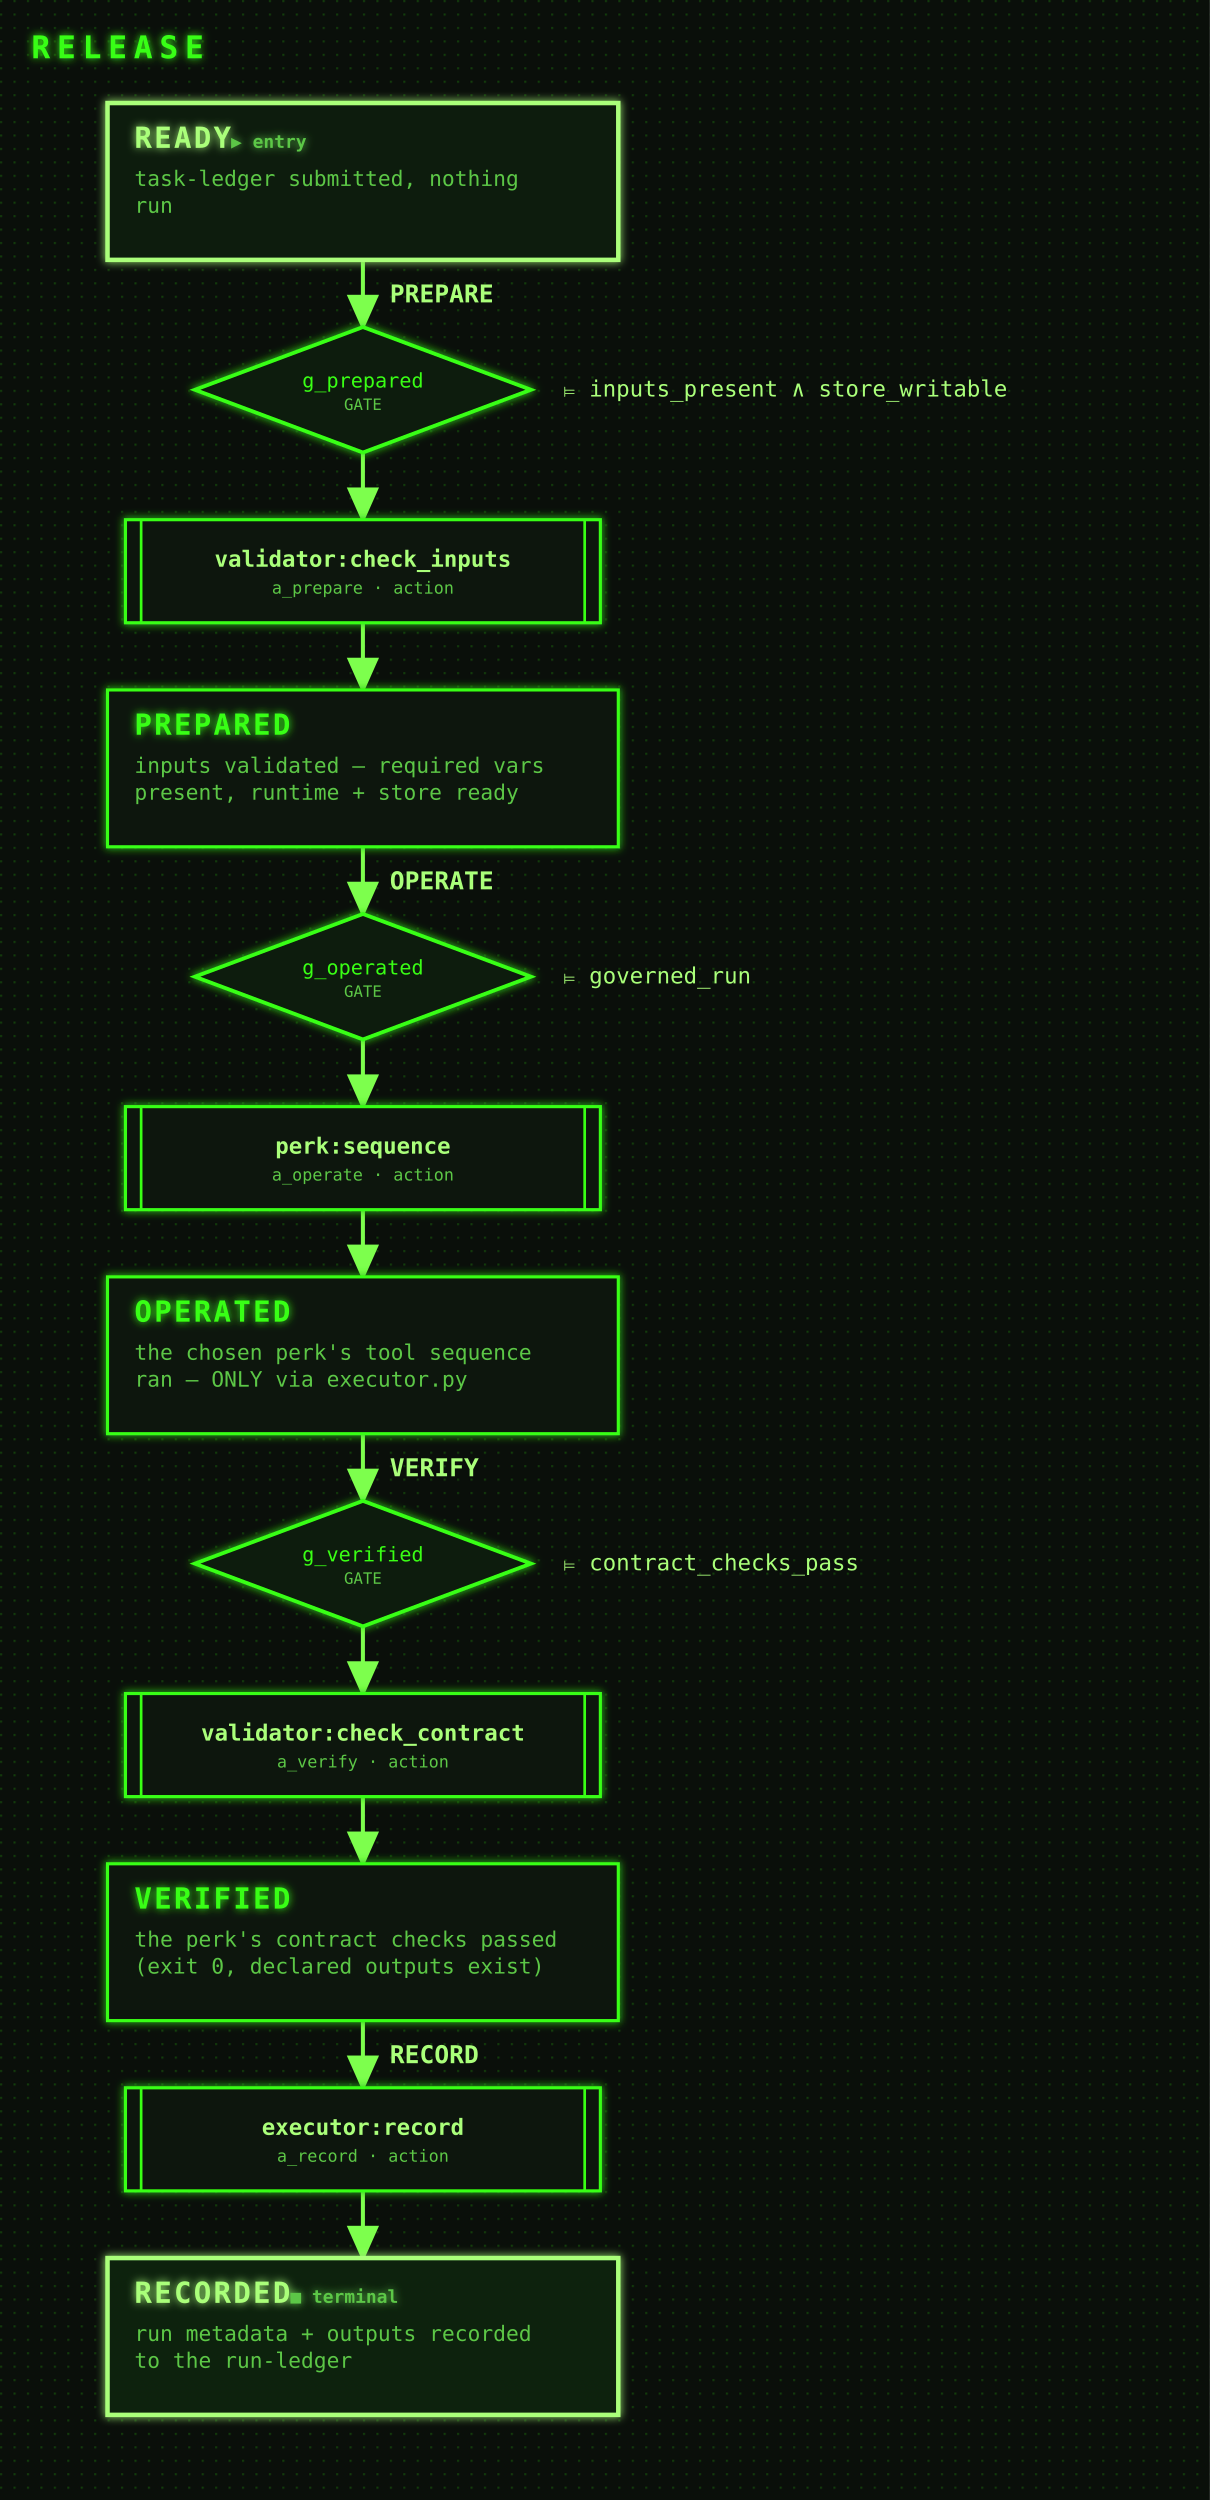
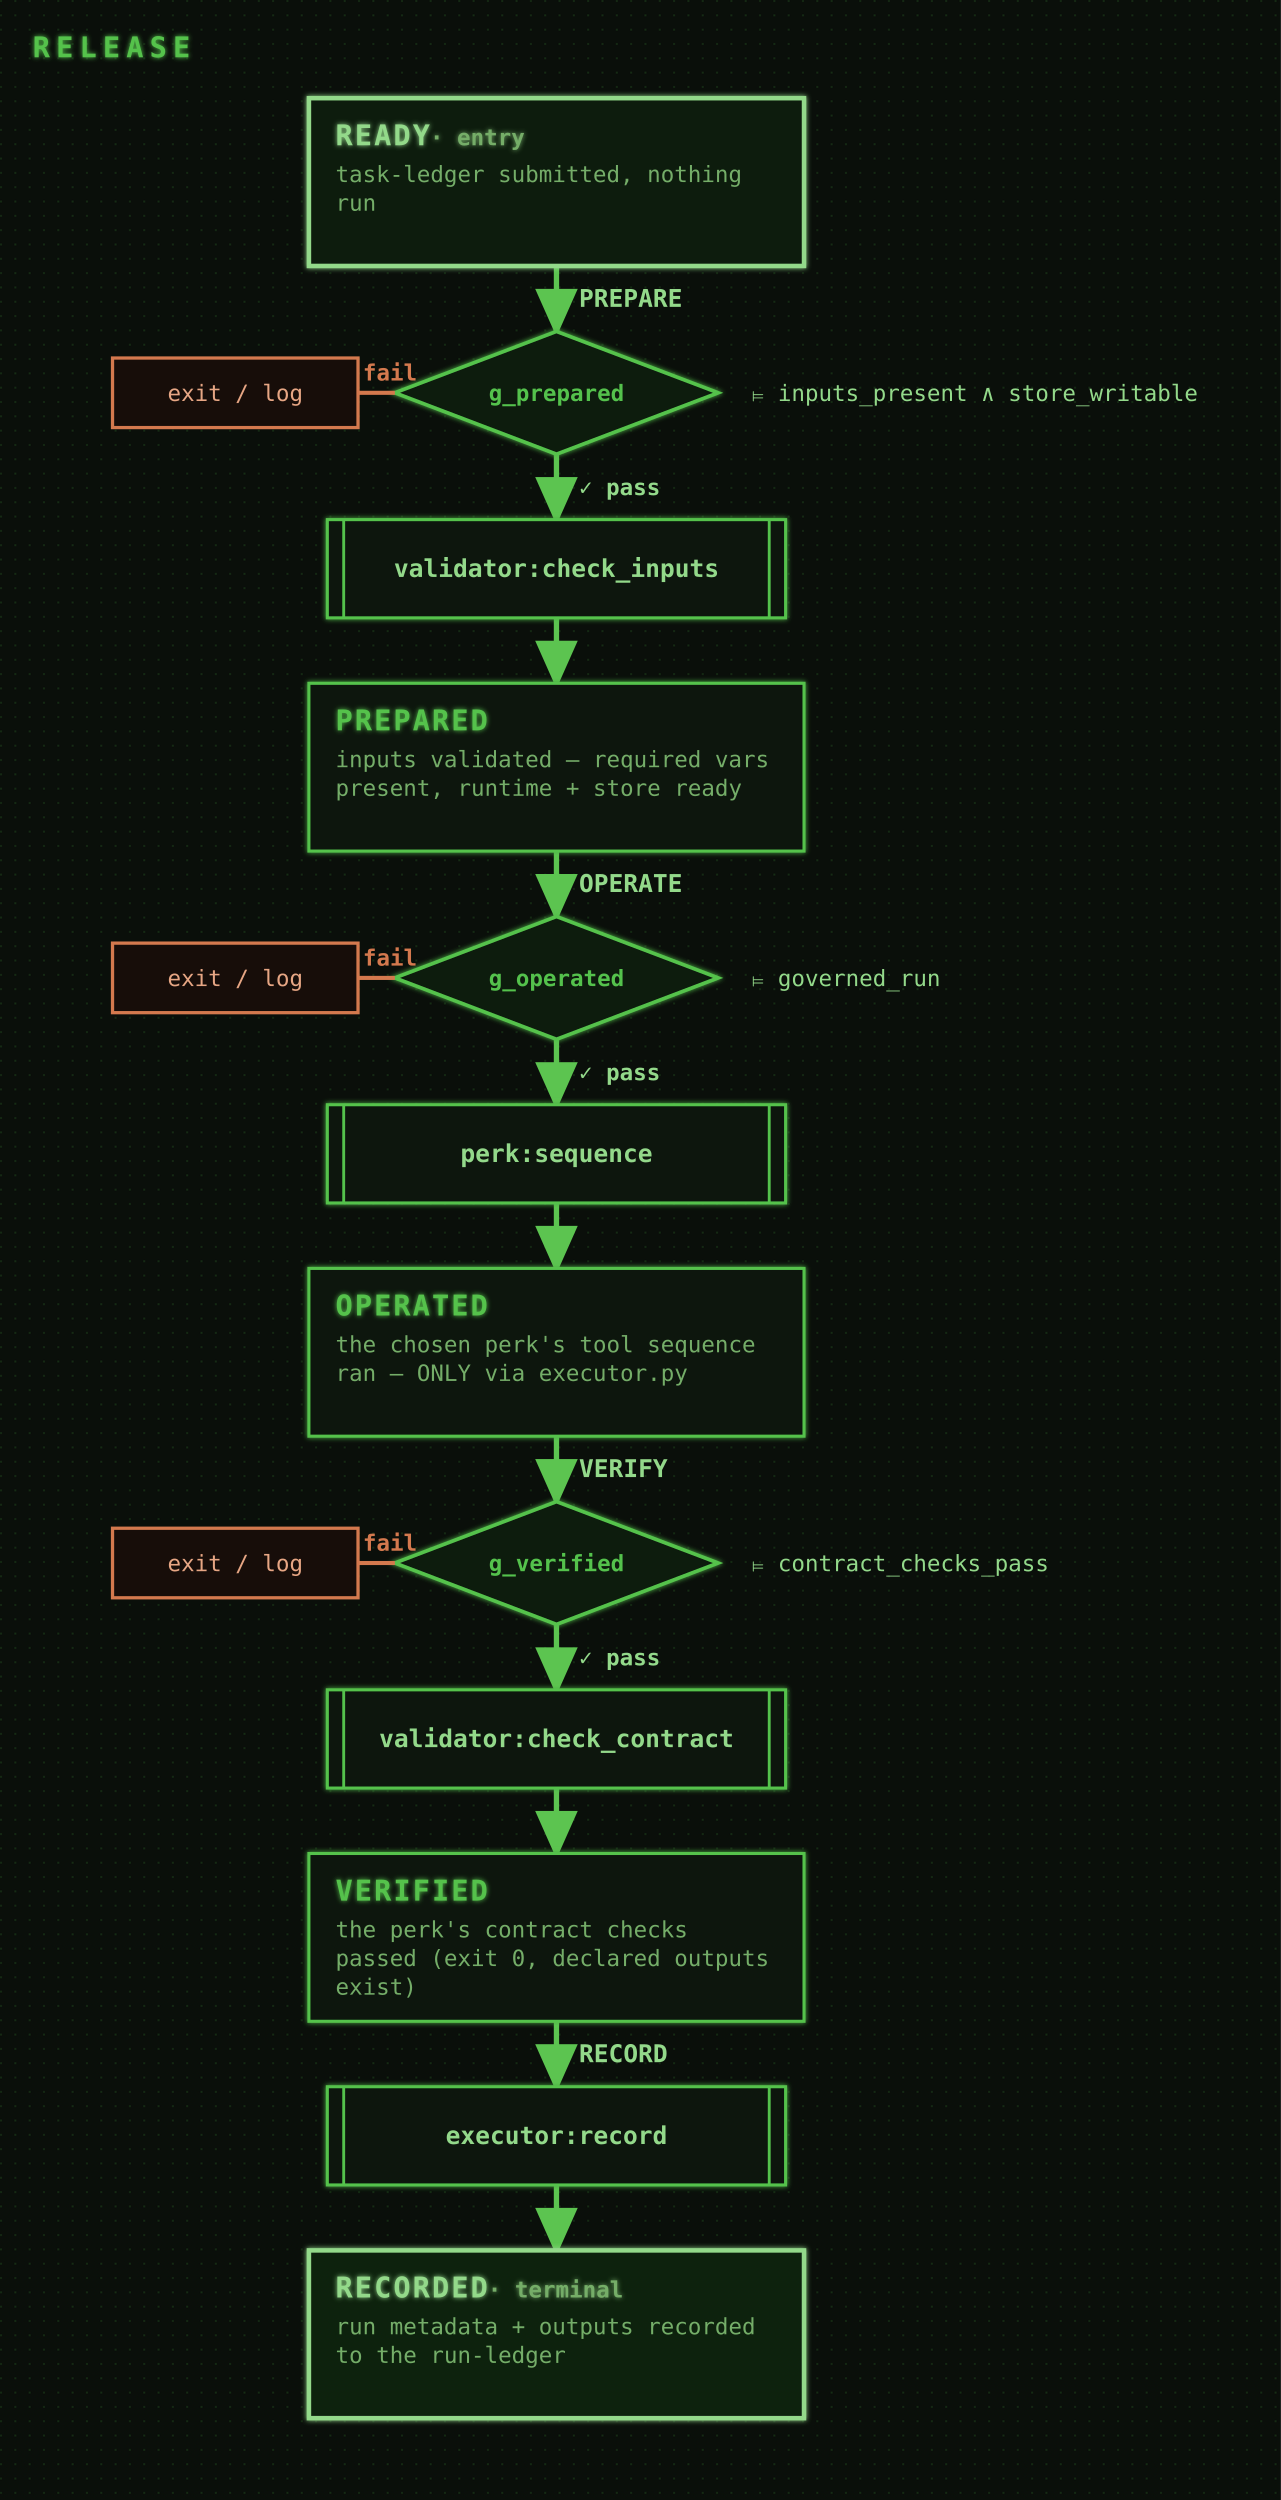
- <svg xmlns="http://www.w3.org/2000/svg" width="540" height="1116" viewBox="0 0 540 1116" font-family="ui-monospace,Menlo,Consolas,monospace">
+ <svg xmlns="http://www.w3.org/2000/svg" width="626" height="1222" viewBox="0 0 626 1222" font-family="ui-monospace,Menlo,Consolas,monospace">
  <defs>
-     <filter id="glow" x="-80%" y="-80%" width="260%" height="260%">
-       <feGaussianBlur stdDeviation="1.8" result="b" />
+     <filter id="glow" x="-60%" y="-60%" width="220%" height="220%">
+       <feGaussianBlur stdDeviation="1.3" result="b" />
      <feMerge>
        <feMergeNode in="b" />
        <feMergeNode in="SourceGraphic" />
      </feMerge>
    </filter>
-     <pattern id="px" width="6" height="6" patternUnits="userSpaceOnUse">
-       <rect width="6" height="6" fill="#0a0f0a" />
-       <rect width="1" height="1" fill="#39ff14" fill-opacity="0.16" />
+     <pattern id="px" width="7" height="7" patternUnits="userSpaceOnUse">
+       <rect width="7" height="7" fill="#0a0f0a" />
+       <rect width="1" height="1" fill="#54c24c" fill-opacity="0.13" />
    </pattern>
    <marker id="arr" markerWidth="10" markerHeight="10" refX="8" refY="4" orient="auto">
-       <path d="M0,0 L9,4 L0,8 z" fill="#7dff4d" />
+       <path d="M0,0 L9,4 L0,8 z" fill="#5cc450" />
    </marker>
  </defs>
-   <rect width="540" height="1116" fill="#0a0f0a" />
-   <rect width="540" height="1116" fill="url(#px)" />
-   <text x="14" y="26" font-size="14" font-weight="700" letter-spacing="3" fill="#39ff14" filter="url(#glow)">RELEASE</text>
-   <line x1="162.0" y1="116" x2="162.0" y2="146" stroke="#39ff14" stroke-width="5" opacity="0.22" filter="url(#glow)" />
-   <line x1="162.0" y1="116" x2="162.0" y2="146" stroke="#7dff4d" stroke-width="1.8" marker-end="url(#arr)" />
-   <text x="174" y="135" font-size="11" font-weight="700" fill="#aaff7a">PREPARE</text>
-   <line x1="162.0" y1="202" x2="162.0" y2="232" stroke="#39ff14" stroke-width="5" opacity="0.22" filter="url(#glow)" />
-   <line x1="162.0" y1="202" x2="162.0" y2="232" stroke="#7dff4d" stroke-width="1.8" marker-end="url(#arr)" />
-   <line x1="162.0" y1="278" x2="162.0" y2="308" stroke="#39ff14" stroke-width="5" opacity="0.22" filter="url(#glow)" />
-   <line x1="162.0" y1="278" x2="162.0" y2="308" stroke="#7dff4d" stroke-width="1.8" marker-end="url(#arr)" />
-   <line x1="162.0" y1="378" x2="162.0" y2="408" stroke="#39ff14" stroke-width="5" opacity="0.22" filter="url(#glow)" />
-   <line x1="162.0" y1="378" x2="162.0" y2="408" stroke="#7dff4d" stroke-width="1.8" marker-end="url(#arr)" />
-   <text x="174" y="397" font-size="11" font-weight="700" fill="#aaff7a">OPERATE</text>
-   <line x1="162.0" y1="464" x2="162.0" y2="494" stroke="#39ff14" stroke-width="5" opacity="0.22" filter="url(#glow)" />
-   <line x1="162.0" y1="464" x2="162.0" y2="494" stroke="#7dff4d" stroke-width="1.8" marker-end="url(#arr)" />
-   <line x1="162.0" y1="540" x2="162.0" y2="570" stroke="#39ff14" stroke-width="5" opacity="0.22" filter="url(#glow)" />
-   <line x1="162.0" y1="540" x2="162.0" y2="570" stroke="#7dff4d" stroke-width="1.8" marker-end="url(#arr)" />
-   <line x1="162.0" y1="640" x2="162.0" y2="670" stroke="#39ff14" stroke-width="5" opacity="0.22" filter="url(#glow)" />
-   <line x1="162.0" y1="640" x2="162.0" y2="670" stroke="#7dff4d" stroke-width="1.8" marker-end="url(#arr)" />
-   <text x="174" y="659" font-size="11" font-weight="700" fill="#aaff7a">VERIFY</text>
-   <line x1="162.0" y1="726" x2="162.0" y2="756" stroke="#39ff14" stroke-width="5" opacity="0.22" filter="url(#glow)" />
-   <line x1="162.0" y1="726" x2="162.0" y2="756" stroke="#7dff4d" stroke-width="1.8" marker-end="url(#arr)" />
-   <line x1="162.0" y1="802" x2="162.0" y2="832" stroke="#39ff14" stroke-width="5" opacity="0.22" filter="url(#glow)" />
-   <line x1="162.0" y1="802" x2="162.0" y2="832" stroke="#7dff4d" stroke-width="1.8" marker-end="url(#arr)" />
-   <line x1="162.0" y1="902" x2="162.0" y2="932" stroke="#39ff14" stroke-width="5" opacity="0.22" filter="url(#glow)" />
-   <line x1="162.0" y1="902" x2="162.0" y2="932" stroke="#7dff4d" stroke-width="1.8" marker-end="url(#arr)" />
-   <text x="174" y="921" font-size="11" font-weight="700" fill="#aaff7a">RECORD</text>
-   <line x1="162.0" y1="978" x2="162.0" y2="1008" stroke="#39ff14" stroke-width="5" opacity="0.22" filter="url(#glow)" />
-   <line x1="162.0" y1="978" x2="162.0" y2="1008" stroke="#7dff4d" stroke-width="1.8" marker-end="url(#arr)" />
-   <rect x="48.0" y="46" width="228" height="70" fill="#0e1d0d" stroke="#aaff7a" stroke-width="2" filter="url(#glow)" />
-   <text x="60.0" y="66" font-size="13" font-weight="700" letter-spacing="1" fill="#aaff7a" filter="url(#glow)">READY<tspan font-size="8" letter-spacing="0" fill="#5cc746">  ▶ entry</tspan>
+   <rect width="626" height="1222" fill="#0a0f0a" />
+   <rect width="626" height="1222" fill="url(#px)" />
+   <text x="16" y="28" font-size="14" font-weight="700" letter-spacing="3" fill="#54c24c" filter="url(#glow)">RELEASE</text>
+   <line x1="272.0" y1="130" x2="272.0" y2="162" stroke="#54c24c" stroke-width="7" opacity="0.16" filter="url(#glow)" />
+   <line x1="272.0" y1="130" x2="272.0" y2="162" stroke="#5cc450" stroke-width="2.6" marker-end="url(#arr)" />
+   <text x="283" y="150" font-size="12" font-weight="700" fill="#93d98a">PREPARE</text>
+   <line x1="272.0" y1="222" x2="272.0" y2="254" stroke="#54c24c" stroke-width="7" opacity="0.16" filter="url(#glow)" />
+   <line x1="272.0" y1="222" x2="272.0" y2="254" stroke="#5cc450" stroke-width="2.6" marker-end="url(#arr)" />
+   <text x="283" y="242" font-size="11" font-weight="700" fill="#93d98a">✓ pass</text>
+   <line x1="272.0" y1="302" x2="272.0" y2="334" stroke="#54c24c" stroke-width="7" opacity="0.16" filter="url(#glow)" />
+   <line x1="272.0" y1="302" x2="272.0" y2="334" stroke="#5cc450" stroke-width="2.6" marker-end="url(#arr)" />
+   <line x1="272.0" y1="416" x2="272.0" y2="448" stroke="#54c24c" stroke-width="7" opacity="0.16" filter="url(#glow)" />
+   <line x1="272.0" y1="416" x2="272.0" y2="448" stroke="#5cc450" stroke-width="2.6" marker-end="url(#arr)" />
+   <text x="283" y="436" font-size="12" font-weight="700" fill="#93d98a">OPERATE</text>
+   <line x1="272.0" y1="508" x2="272.0" y2="540" stroke="#54c24c" stroke-width="7" opacity="0.16" filter="url(#glow)" />
+   <line x1="272.0" y1="508" x2="272.0" y2="540" stroke="#5cc450" stroke-width="2.6" marker-end="url(#arr)" />
+   <text x="283" y="528" font-size="11" font-weight="700" fill="#93d98a">✓ pass</text>
+   <line x1="272.0" y1="588" x2="272.0" y2="620" stroke="#54c24c" stroke-width="7" opacity="0.16" filter="url(#glow)" />
+   <line x1="272.0" y1="588" x2="272.0" y2="620" stroke="#5cc450" stroke-width="2.6" marker-end="url(#arr)" />
+   <line x1="272.0" y1="702" x2="272.0" y2="734" stroke="#54c24c" stroke-width="7" opacity="0.16" filter="url(#glow)" />
+   <line x1="272.0" y1="702" x2="272.0" y2="734" stroke="#5cc450" stroke-width="2.6" marker-end="url(#arr)" />
+   <text x="283" y="722" font-size="12" font-weight="700" fill="#93d98a">VERIFY</text>
+   <line x1="272.0" y1="794" x2="272.0" y2="826" stroke="#54c24c" stroke-width="7" opacity="0.16" filter="url(#glow)" />
+   <line x1="272.0" y1="794" x2="272.0" y2="826" stroke="#5cc450" stroke-width="2.6" marker-end="url(#arr)" />
+   <text x="283" y="814" font-size="11" font-weight="700" fill="#93d98a">✓ pass</text>
+   <line x1="272.0" y1="874" x2="272.0" y2="906" stroke="#54c24c" stroke-width="7" opacity="0.16" filter="url(#glow)" />
+   <line x1="272.0" y1="874" x2="272.0" y2="906" stroke="#5cc450" stroke-width="2.6" marker-end="url(#arr)" />
+   <line x1="272.0" y1="988" x2="272.0" y2="1020" stroke="#54c24c" stroke-width="7" opacity="0.16" filter="url(#glow)" />
+   <line x1="272.0" y1="988" x2="272.0" y2="1020" stroke="#5cc450" stroke-width="2.6" marker-end="url(#arr)" />
+   <text x="283" y="1008" font-size="12" font-weight="700" fill="#93d98a">RECORD</text>
+   <line x1="272.0" y1="1068" x2="272.0" y2="1100" stroke="#54c24c" stroke-width="7" opacity="0.16" filter="url(#glow)" />
+   <line x1="272.0" y1="1068" x2="272.0" y2="1100" stroke="#5cc450" stroke-width="2.6" marker-end="url(#arr)" />
+   <rect x="151.0" y="48" width="242" height="82" fill="#0e1d0d" stroke="#93d98a" stroke-width="2.2" filter="url(#glow)" />
+   <text x="164.0" y="71" font-size="14" font-weight="700" letter-spacing="1" fill="#93d98a" filter="url(#glow)">READY<tspan font-size="11" letter-spacing="0" fill="#74ad68">  · entry</tspan>
  </text>
-   <text x="60.0" y="83" font-size="9.5" fill="#5cc746">task-ledger submitted, nothing</text>
-   <text x="60.0" y="95" font-size="9.5" fill="#5cc746">run</text>
-   <polygon points="162.0,146 237.0,174.0 162.0,202 87.0,174.0" fill="#0c1a0c" stroke="#39ff14" stroke-width="1.7" filter="url(#glow)" />
-   <text x="162" y="173" font-size="9" text-anchor="middle" fill="#39ff14">g_prepared</text>
-   <text x="162" y="183" font-size="7" text-anchor="middle" fill="#5cc746">GATE</text>
-   <text x="251" y="177" font-size="10" fill="#aaff7a">⊨ inputs_present ∧ store_writable</text>
-   <rect x="56.0" y="232" width="212" height="46" fill="#0a1609" stroke="#39ff14" stroke-width="1.4" filter="url(#glow)" />
-   <line x1="63.0" y1="232" x2="63.0" y2="278" stroke="#39ff14" stroke-width="1.2" />
-   <line x1="261.0" y1="232" x2="261.0" y2="278" stroke="#39ff14" stroke-width="1.2" />
-   <text x="162" y="253" font-size="10" font-weight="600" text-anchor="middle" fill="#aaff7a">validator:check_inputs</text>
-   <text x="162" y="265" font-size="7.5" text-anchor="middle" fill="#5cc746">a_prepare · action</text>
-   <rect x="48.0" y="308" width="228" height="70" fill="#0b140a" stroke="#39ff14" stroke-width="1.4" filter="url(#glow)" />
-   <text x="60.0" y="328" font-size="13" font-weight="700" letter-spacing="1" fill="#39ff14" filter="url(#glow)">PREPARED<tspan font-size="8" letter-spacing="0" fill="#5cc746" />
+   <text x="164.0" y="89" font-size="11" fill="#74ad68">task-ledger submitted, nothing</text>
+   <text x="164.0" y="103" font-size="11" fill="#74ad68">run</text>
+   <polygon points="272.0,162 351.0,192.0 272.0,222 193.0,192.0" fill="#0c1a0c" stroke="#54c24c" stroke-width="1.8" filter="url(#glow)" />
+   <text x="272" y="196" font-size="11" font-weight="600" text-anchor="middle" fill="#54c24c">g_prepared</text>
+   <text x="367" y="196" font-size="11" fill="#93d98a">⊨ inputs_present ∧ store_writable</text>
+   <line x1="193.0" y1="192.0" x2="175" y2="192.0" stroke="#d4794e" stroke-width="2" />
+   <text x="184" y="186" font-size="11" font-weight="700" text-anchor="middle" fill="#d4794e">✗ fail</text>
+   <rect x="55.0" y="175" width="120" height="34" fill="#170d09" stroke="#d4794e" stroke-width="1.6" />
+   <text x="115.0" y="196" font-size="11" text-anchor="middle" fill="#e7a684">exit / log</text>
+   <rect x="160.0" y="254" width="224" height="48" fill="#0a1609" stroke="#54c24c" stroke-width="1.5" filter="url(#glow)" />
+   <line x1="168.0" y1="254" x2="168.0" y2="302" stroke="#54c24c" stroke-width="1.4" />
+   <line x1="376.0" y1="254" x2="376.0" y2="302" stroke="#54c24c" stroke-width="1.4" />
+   <text x="272" y="282" font-size="12" font-weight="600" text-anchor="middle" fill="#93d98a">validator:check_inputs</text>
+   <rect x="151.0" y="334" width="242" height="82" fill="#0b140a" stroke="#54c24c" stroke-width="1.5" filter="url(#glow)" />
+   <text x="164.0" y="357" font-size="14" font-weight="700" letter-spacing="1" fill="#54c24c" filter="url(#glow)">PREPARED<tspan font-size="11" letter-spacing="0" fill="#74ad68" />
  </text>
-   <text x="60.0" y="345" font-size="9.5" fill="#5cc746">inputs validated — required vars</text>
-   <text x="60.0" y="357" font-size="9.5" fill="#5cc746">present, runtime + store ready</text>
-   <polygon points="162.0,408 237.0,436.0 162.0,464 87.0,436.0" fill="#0c1a0c" stroke="#39ff14" stroke-width="1.7" filter="url(#glow)" />
-   <text x="162" y="435" font-size="9" text-anchor="middle" fill="#39ff14">g_operated</text>
-   <text x="162" y="445" font-size="7" text-anchor="middle" fill="#5cc746">GATE</text>
-   <text x="251" y="439" font-size="10" fill="#aaff7a">⊨ governed_run</text>
-   <rect x="56.0" y="494" width="212" height="46" fill="#0a1609" stroke="#39ff14" stroke-width="1.4" filter="url(#glow)" />
-   <line x1="63.0" y1="494" x2="63.0" y2="540" stroke="#39ff14" stroke-width="1.2" />
-   <line x1="261.0" y1="494" x2="261.0" y2="540" stroke="#39ff14" stroke-width="1.2" />
-   <text x="162" y="515" font-size="10" font-weight="600" text-anchor="middle" fill="#aaff7a">perk:sequence</text>
-   <text x="162" y="527" font-size="7.5" text-anchor="middle" fill="#5cc746">a_operate · action</text>
-   <rect x="48.0" y="570" width="228" height="70" fill="#0b140a" stroke="#39ff14" stroke-width="1.4" filter="url(#glow)" />
-   <text x="60.0" y="590" font-size="13" font-weight="700" letter-spacing="1" fill="#39ff14" filter="url(#glow)">OPERATED<tspan font-size="8" letter-spacing="0" fill="#5cc746" />
+   <text x="164.0" y="375" font-size="11" fill="#74ad68">inputs validated — required vars</text>
+   <text x="164.0" y="389" font-size="11" fill="#74ad68">present, runtime + store ready</text>
+   <polygon points="272.0,448 351.0,478.0 272.0,508 193.0,478.0" fill="#0c1a0c" stroke="#54c24c" stroke-width="1.8" filter="url(#glow)" />
+   <text x="272" y="482" font-size="11" font-weight="600" text-anchor="middle" fill="#54c24c">g_operated</text>
+   <text x="367" y="482" font-size="11" fill="#93d98a">⊨ governed_run</text>
+   <line x1="193.0" y1="478.0" x2="175" y2="478.0" stroke="#d4794e" stroke-width="2" />
+   <text x="184" y="472" font-size="11" font-weight="700" text-anchor="middle" fill="#d4794e">✗ fail</text>
+   <rect x="55.0" y="461" width="120" height="34" fill="#170d09" stroke="#d4794e" stroke-width="1.6" />
+   <text x="115.0" y="482" font-size="11" text-anchor="middle" fill="#e7a684">exit / log</text>
+   <rect x="160.0" y="540" width="224" height="48" fill="#0a1609" stroke="#54c24c" stroke-width="1.5" filter="url(#glow)" />
+   <line x1="168.0" y1="540" x2="168.0" y2="588" stroke="#54c24c" stroke-width="1.4" />
+   <line x1="376.0" y1="540" x2="376.0" y2="588" stroke="#54c24c" stroke-width="1.4" />
+   <text x="272" y="568" font-size="12" font-weight="600" text-anchor="middle" fill="#93d98a">perk:sequence</text>
+   <rect x="151.0" y="620" width="242" height="82" fill="#0b140a" stroke="#54c24c" stroke-width="1.5" filter="url(#glow)" />
+   <text x="164.0" y="643" font-size="14" font-weight="700" letter-spacing="1" fill="#54c24c" filter="url(#glow)">OPERATED<tspan font-size="11" letter-spacing="0" fill="#74ad68" />
  </text>
-   <text x="60.0" y="607" font-size="9.5" fill="#5cc746">the chosen perk's tool sequence</text>
-   <text x="60.0" y="619" font-size="9.5" fill="#5cc746">ran — ONLY via executor.py</text>
-   <polygon points="162.0,670 237.0,698.0 162.0,726 87.0,698.0" fill="#0c1a0c" stroke="#39ff14" stroke-width="1.7" filter="url(#glow)" />
-   <text x="162" y="697" font-size="9" text-anchor="middle" fill="#39ff14">g_verified</text>
-   <text x="162" y="707" font-size="7" text-anchor="middle" fill="#5cc746">GATE</text>
-   <text x="251" y="701" font-size="10" fill="#aaff7a">⊨ contract_checks_pass</text>
-   <rect x="56.0" y="756" width="212" height="46" fill="#0a1609" stroke="#39ff14" stroke-width="1.4" filter="url(#glow)" />
-   <line x1="63.0" y1="756" x2="63.0" y2="802" stroke="#39ff14" stroke-width="1.2" />
-   <line x1="261.0" y1="756" x2="261.0" y2="802" stroke="#39ff14" stroke-width="1.2" />
-   <text x="162" y="777" font-size="10" font-weight="600" text-anchor="middle" fill="#aaff7a">validator:check_contract</text>
-   <text x="162" y="789" font-size="7.5" text-anchor="middle" fill="#5cc746">a_verify · action</text>
-   <rect x="48.0" y="832" width="228" height="70" fill="#0b140a" stroke="#39ff14" stroke-width="1.4" filter="url(#glow)" />
-   <text x="60.0" y="852" font-size="13" font-weight="700" letter-spacing="1" fill="#39ff14" filter="url(#glow)">VERIFIED<tspan font-size="8" letter-spacing="0" fill="#5cc746" />
+   <text x="164.0" y="661" font-size="11" fill="#74ad68">the chosen perk's tool sequence</text>
+   <text x="164.0" y="675" font-size="11" fill="#74ad68">ran — ONLY via executor.py</text>
+   <polygon points="272.0,734 351.0,764.0 272.0,794 193.0,764.0" fill="#0c1a0c" stroke="#54c24c" stroke-width="1.8" filter="url(#glow)" />
+   <text x="272" y="768" font-size="11" font-weight="600" text-anchor="middle" fill="#54c24c">g_verified</text>
+   <text x="367" y="768" font-size="11" fill="#93d98a">⊨ contract_checks_pass</text>
+   <line x1="193.0" y1="764.0" x2="175" y2="764.0" stroke="#d4794e" stroke-width="2" />
+   <text x="184" y="758" font-size="11" font-weight="700" text-anchor="middle" fill="#d4794e">✗ fail</text>
+   <rect x="55.0" y="747" width="120" height="34" fill="#170d09" stroke="#d4794e" stroke-width="1.6" />
+   <text x="115.0" y="768" font-size="11" text-anchor="middle" fill="#e7a684">exit / log</text>
+   <rect x="160.0" y="826" width="224" height="48" fill="#0a1609" stroke="#54c24c" stroke-width="1.5" filter="url(#glow)" />
+   <line x1="168.0" y1="826" x2="168.0" y2="874" stroke="#54c24c" stroke-width="1.4" />
+   <line x1="376.0" y1="826" x2="376.0" y2="874" stroke="#54c24c" stroke-width="1.4" />
+   <text x="272" y="854" font-size="12" font-weight="600" text-anchor="middle" fill="#93d98a">validator:check_contract</text>
+   <rect x="151.0" y="906" width="242" height="82" fill="#0b140a" stroke="#54c24c" stroke-width="1.5" filter="url(#glow)" />
+   <text x="164.0" y="929" font-size="14" font-weight="700" letter-spacing="1" fill="#54c24c" filter="url(#glow)">VERIFIED<tspan font-size="11" letter-spacing="0" fill="#74ad68" />
  </text>
-   <text x="60.0" y="869" font-size="9.5" fill="#5cc746">the perk's contract checks passed</text>
-   <text x="60.0" y="881" font-size="9.5" fill="#5cc746">(exit 0, declared outputs exist)</text>
-   <rect x="56.0" y="932" width="212" height="46" fill="#0a1609" stroke="#39ff14" stroke-width="1.4" filter="url(#glow)" />
-   <line x1="63.0" y1="932" x2="63.0" y2="978" stroke="#39ff14" stroke-width="1.2" />
-   <line x1="261.0" y1="932" x2="261.0" y2="978" stroke="#39ff14" stroke-width="1.2" />
-   <text x="162" y="953" font-size="10" font-weight="600" text-anchor="middle" fill="#aaff7a">executor:record</text>
-   <text x="162" y="965" font-size="7.5" text-anchor="middle" fill="#5cc746">a_record · action</text>
-   <rect x="48.0" y="1008" width="228" height="70" fill="#0f2410" stroke="#aaff7a" stroke-width="2" filter="url(#glow)" />
-   <text x="60.0" y="1028" font-size="13" font-weight="700" letter-spacing="1" fill="#aaff7a" filter="url(#glow)">RECORDED<tspan font-size="8" letter-spacing="0" fill="#5cc746">  ■ terminal</tspan>
+   <text x="164.0" y="947" font-size="11" fill="#74ad68">the perk's contract checks</text>
+   <text x="164.0" y="961" font-size="11" fill="#74ad68">passed (exit 0, declared outputs</text>
+   <text x="164.0" y="975" font-size="11" fill="#74ad68">exist)</text>
+   <rect x="160.0" y="1020" width="224" height="48" fill="#0a1609" stroke="#54c24c" stroke-width="1.5" filter="url(#glow)" />
+   <line x1="168.0" y1="1020" x2="168.0" y2="1068" stroke="#54c24c" stroke-width="1.4" />
+   <line x1="376.0" y1="1020" x2="376.0" y2="1068" stroke="#54c24c" stroke-width="1.4" />
+   <text x="272" y="1048" font-size="12" font-weight="600" text-anchor="middle" fill="#93d98a">executor:record</text>
+   <rect x="151.0" y="1100" width="242" height="82" fill="#0f2410" stroke="#93d98a" stroke-width="2.2" filter="url(#glow)" />
+   <text x="164.0" y="1123" font-size="14" font-weight="700" letter-spacing="1" fill="#93d98a" filter="url(#glow)">RECORDED<tspan font-size="11" letter-spacing="0" fill="#74ad68">  · terminal</tspan>
  </text>
-   <text x="60.0" y="1045" font-size="9.5" fill="#5cc746">run metadata + outputs recorded</text>
-   <text x="60.0" y="1057" font-size="9.5" fill="#5cc746">to the run-ledger</text>
+   <text x="164.0" y="1141" font-size="11" fill="#74ad68">run metadata + outputs recorded</text>
+   <text x="164.0" y="1155" font-size="11" fill="#74ad68">to the run-ledger</text>
</svg>
